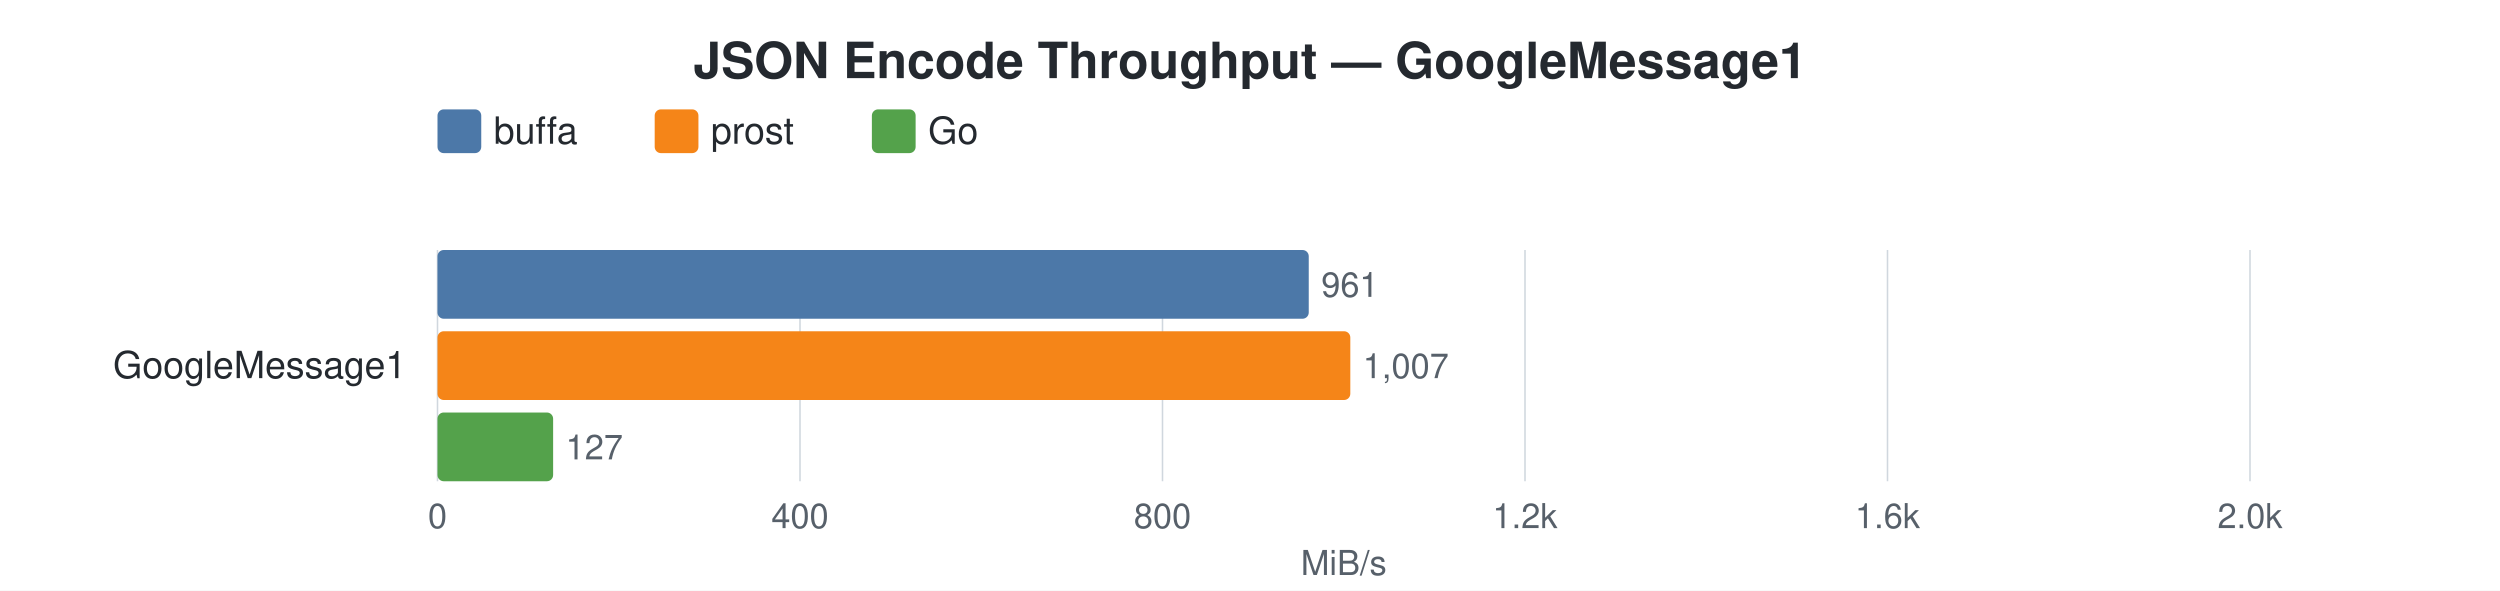
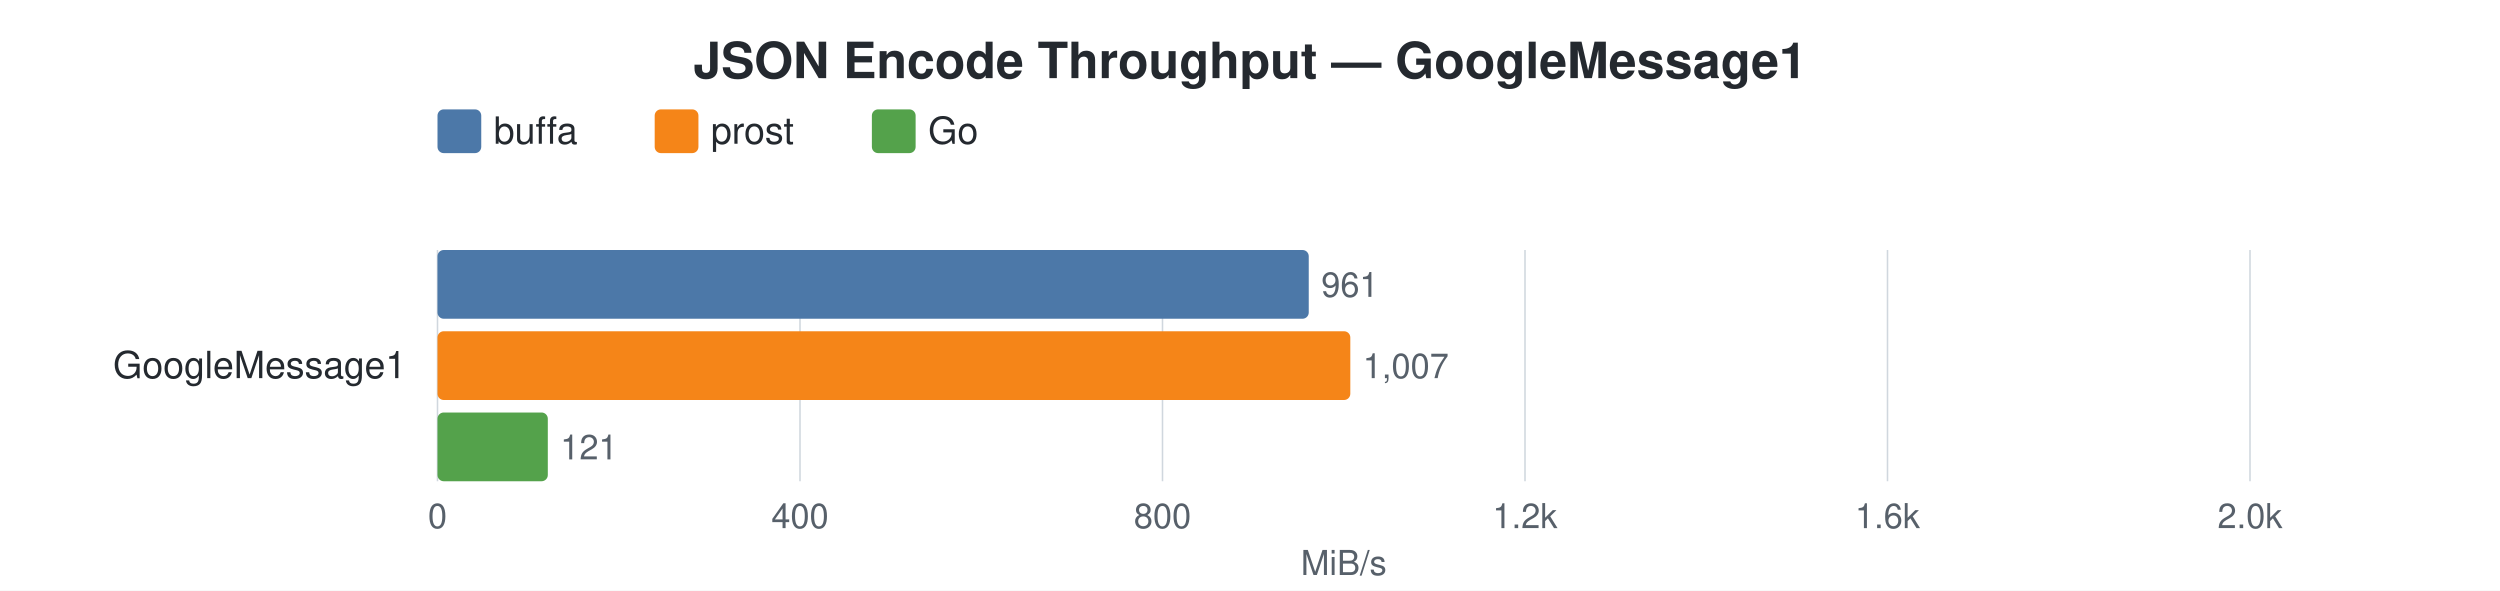
<svg xmlns="http://www.w3.org/2000/svg" width="800" height="189" viewBox="0 0 800 189">
  <style>
    text { font-family: -apple-system, BlinkMacSystemFont, "Segoe UI", Helvetica, Arial, sans-serif; }
    .title { font-size: 16px; font-weight: 600; fill: #24292f; }
    .label { font-size: 12px; fill: #24292f; }
    .value { font-size: 11px; fill: #57606a; }
    .axis-label { font-size: 11px; fill: #57606a; }
    .legend-text { font-size: 12px; fill: #24292f; }
    .grid { stroke: #d0d7de; stroke-width: 0.5; }
  </style>
  <rect width="100%" height="100%" fill="white" />
  <text x="400.0" y="25" text-anchor="middle" class="title">JSON Encode Throughput — GoogleMessage1</text>
  <rect x="140" y="35" width="14" height="14" rx="2" fill="#4C78A8" />
  <text x="158" y="46" class="legend-text">buffa</text>
  <rect x="209.5" y="35" width="14" height="14" rx="2" fill="#F58518" />
  <text x="227.5" y="46" class="legend-text">prost</text>
  <rect x="279.0" y="35" width="14" height="14" rx="2" fill="#54A24B" />
  <text x="297.0" y="46" class="legend-text">Go</text>
  <line x1="140.0" y1="80" x2="140.0" y2="154" class="grid" />
  <text x="140.0" y="169" text-anchor="middle" class="axis-label">0</text>
  <line x1="256.0" y1="80" x2="256.0" y2="154" class="grid" />
  <text x="256.0" y="169" text-anchor="middle" class="axis-label">400</text>
  <line x1="372.0" y1="80" x2="372.0" y2="154" class="grid" />
  <text x="372.0" y="169" text-anchor="middle" class="axis-label">800</text>
  <line x1="488.0" y1="80" x2="488.0" y2="154" class="grid" />
  <text x="488.0" y="169" text-anchor="middle" class="axis-label">1.2k</text>
  <line x1="604.0" y1="80" x2="604.0" y2="154" class="grid" />
  <text x="604.0" y="169" text-anchor="middle" class="axis-label">1.6k</text>
  <line x1="720.0" y1="80" x2="720.0" y2="154" class="grid" />
  <text x="720.0" y="169" text-anchor="middle" class="axis-label">2.0k</text>
  <text x="430.0" y="184" text-anchor="middle" class="axis-label">MiB/s</text>
  <text x="130" y="121.0" text-anchor="end" class="label">GoogleMessage1</text>
  <rect x="140" y="80.0" width="278.8" height="22" rx="2" fill="#4C78A8" />
  <text x="422.8" y="95.0" class="value">961</text>
  <rect x="140" y="106.0" width="292.1" height="22" rx="2" fill="#F58518" />
  <text x="436.1" y="121.0" class="value">1,007</text>
-   <rect x="140" y="132.0" width="37.0" height="22" rx="2" fill="#54A24B" />
-   <text x="181.0" y="147.0" class="value">127</text>
+   <rect x="140" y="132.0" width="35.3" height="22" rx="2" fill="#54A24B" />
+   <text x="179.3" y="147.0" class="value">121</text>
</svg>
